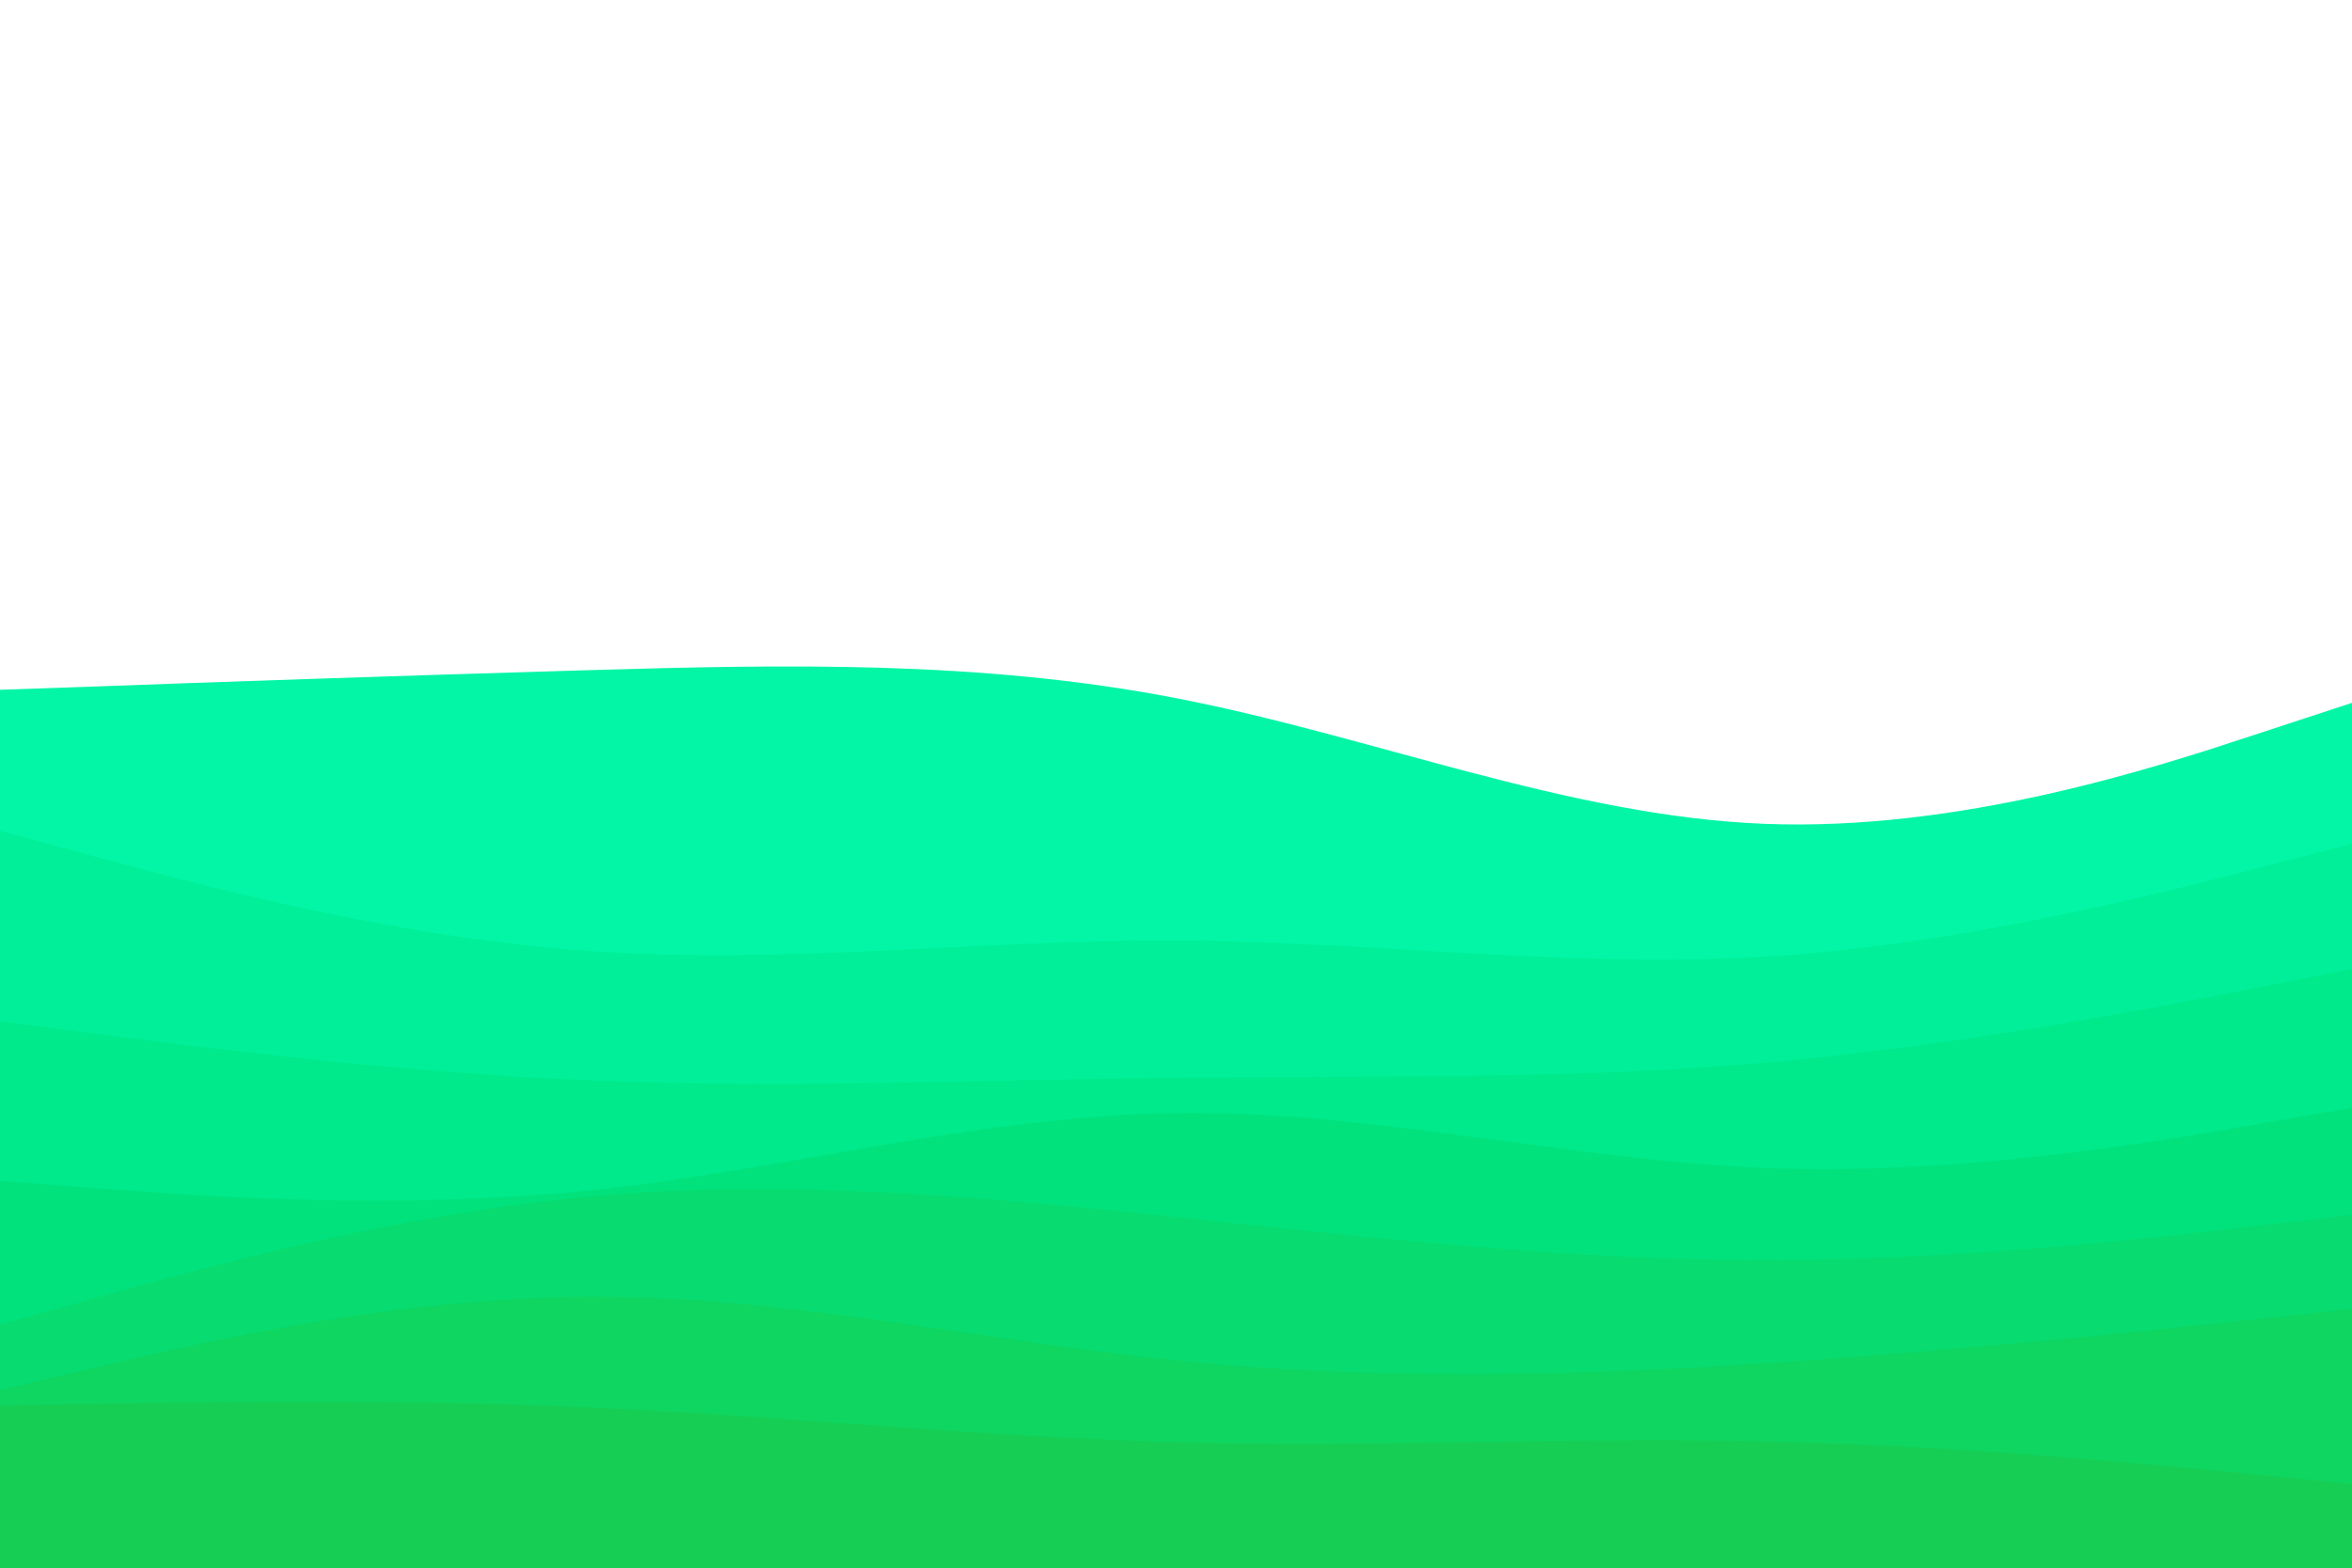
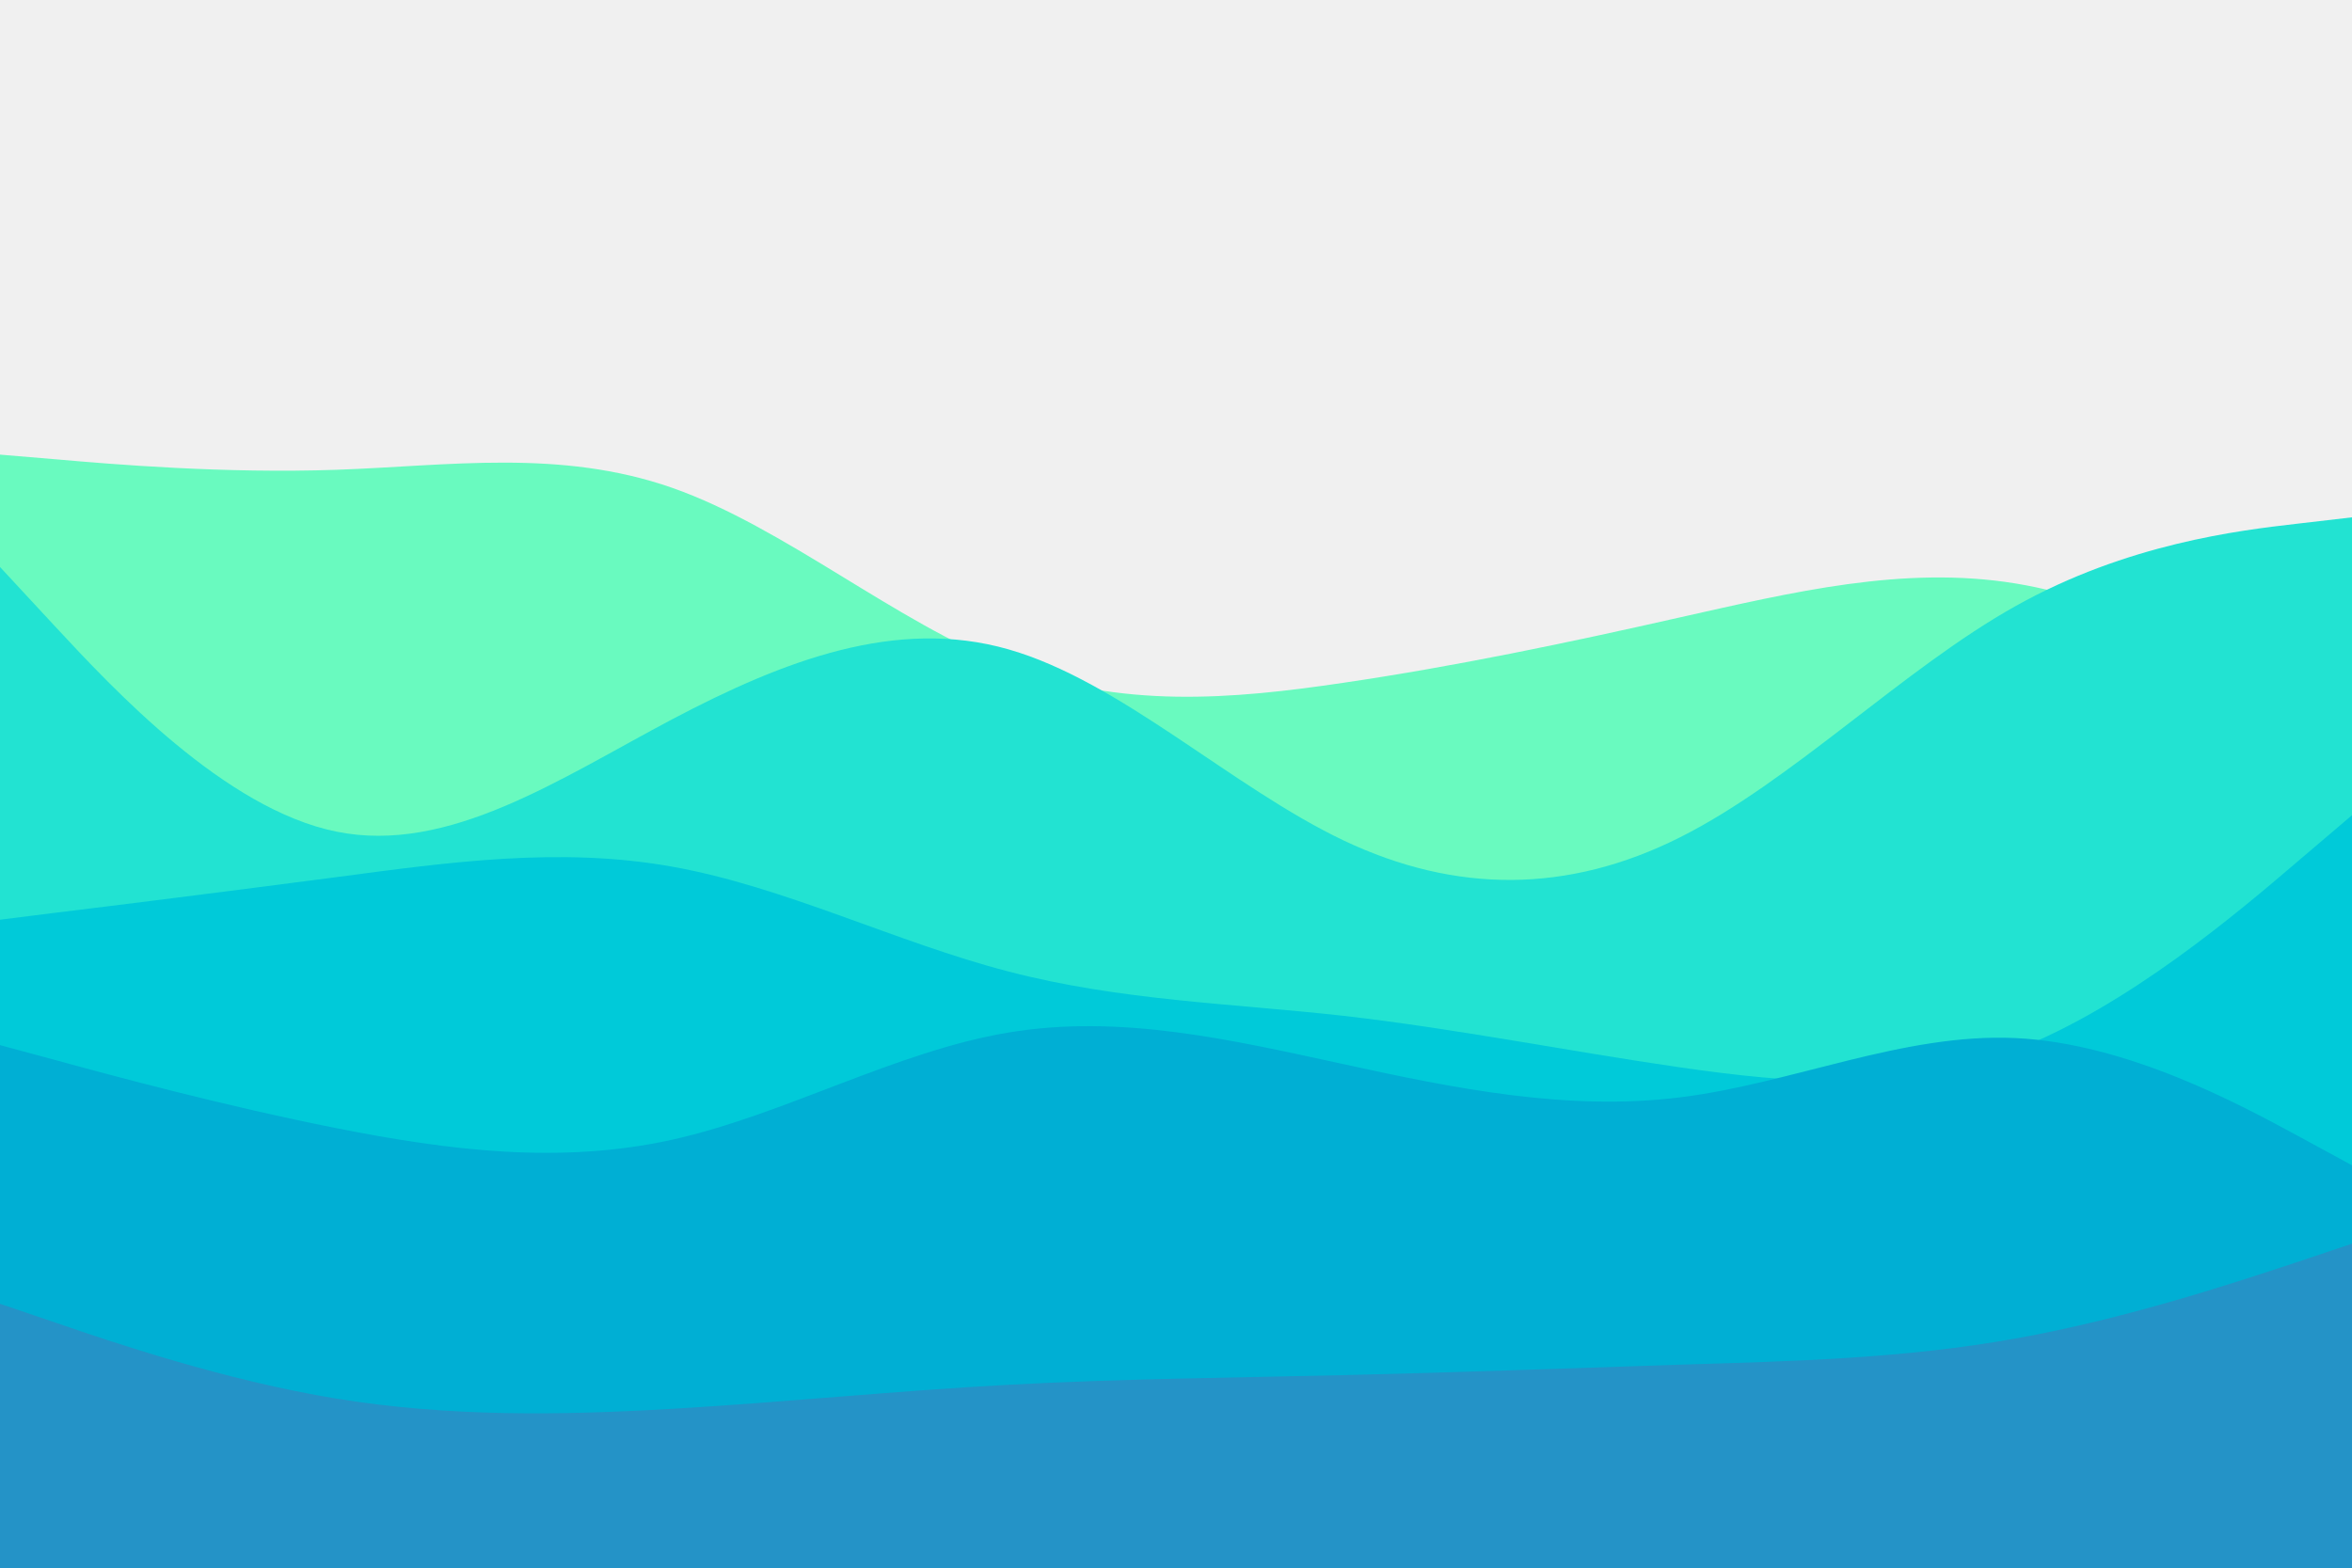
<svg xmlns="http://www.w3.org/2000/svg" id="visual" viewBox="0 0 900 600" width="900" height="600" version="1.1">
-   <rect x="0" y="0" width="900" height="600" fill="#FFFFFF" />
-   <path d="M0 264L37.5 262.7C75 261.3 150 258.7 225 256.5C300 254.3 375 252.7 450 267.2C525 281.7 600 312.3 675 315.3C750 318.3 825 293.7 862.5 281.3L900 269L900 601L862.5 601C825 601 750 601 675 601C600 601 525 601 450 601C375 601 300 601 225 601C150 601 75 601 37.5 601L0 601Z" fill="#02f6a5" />
-   <path d="M0 318L37.5 328.2C75 338.3 150 358.7 225 364C300 369.3 375 359.7 450 360C525 360.3 600 370.7 675 366.2C750 361.7 825 342.3 862.5 332.7L900 323L900 601L862.5 601C825 601 750 601 675 601C600 601 525 601 450 601C375 601 300 601 225 601C150 601 75 601 37.5 601L0 601Z" fill="#00ef98" />
-   <path d="M0 391L37.5 395.8C75 400.7 150 410.3 225 413.5C300 416.7 375 413.3 450 412.5C525 411.7 600 413.3 675 406.8C750 400.3 825 385.7 862.5 378.3L900 371L900 601L862.5 601C825 601 750 601 675 601C600 601 525 601 450 601C375 601 300 601 225 601C150 601 75 601 37.5 601L0 601Z" fill="#00e98a" />
-   <path d="M0 452L37.5 454.8C75 457.7 150 463.3 225 455.7C300 448 375 427 450 426C525 425 600 444 675 447C750 450 825 437 862.5 430.5L900 424L900 601L862.5 601C825 601 750 601 675 601C600 601 525 601 450 601C375 601 300 601 225 601C150 601 75 601 37.5 601L0 601Z" fill="#01e27d" />
-   <path d="M0 507L37.5 496.5C75 486 150 465 225 458C300 451 375 458 450 465.8C525 473.7 600 482.3 675 482.3C750 482.3 825 473.7 862.5 469.3L900 465L900 601L862.5 601C825 601 750 601 675 601C600 601 525 601 450 601C375 601 300 601 225 601C150 601 75 601 37.5 601L0 601Z" fill="#08db6f" />
-   <path d="M0 532L37.5 523.2C75 514.3 150 496.7 225 496.3C300 496 375 513 450 520.7C525 528.3 600 526.7 675 521.8C750 517 825 509 862.5 505L900 501L900 601L862.5 601C825 601 750 601 675 601C600 601 525 601 450 601C375 601 300 601 225 601C150 601 75 601 37.5 601L0 601Z" fill="#0fd561" />
-   <path d="M0 538L37.5 537.3C75 536.7 150 535.3 225 538.7C300 542 375 550 450 552C525 554 600 550 675 551.7C750 553.3 825 560.7 862.5 564.3L900 568L900 601L862.5 601C825 601 750 601 675 601C600 601 525 601 450 601C375 601 300 601 225 601C150 601 75 601 37.5 601L0 601Z" fill="#16ce53" />
+   <path d="M0 174L21.5 175.8C43 177.7 86 181.3 128.8 179.8C171.7 178.3 214.3 171.7 257.2 186.7C300 201.7 343 238.3 385.8 254.8C428.7 271.3 471.3 267.7 514.2 261.3C557 255 600 246 642.8 236.3C685.7 226.7 728.3 216.3 771.2 223.3C814 230.3 857 254.7 878.5 266.8L900 279L900 601L878.5 601C857 601 814 601 771.2 601C728.3 601 685.7 601 642.8 601C600 601 557 601 514.2 601C471.3 601 428.7 601 385.8 601C343 601 300 601 257.2 601C214.3 601 171.7 601 128.8 601C86 601 43 601 21.5 601L0 601Z" fill="#69fabf" />
+   <path d="M0 217L21.5 240.2C43 263.3 86 309.7 128.8 318.3C171.7 327 214.3 298 257.2 275.3C300 252.7 343 236.3 385.8 248.5C428.7 260.7 471.3 301.3 514.2 321.7C557 342 600 342 642.8 320.5C685.7 299 728.3 256 771.2 232C814 208 857 203 878.5 200.5L900 198L900 601L878.5 601C857 601 814 601 771.2 601C728.3 601 685.7 601 642.8 601C600 601 557 601 514.2 601C471.3 601 428.7 601 385.8 601C343 601 300 601 257.2 601C214.3 601 171.7 601 128.8 601C86 601 43 601 21.5 601L0 601Z" fill="#22e3d2" />
+   <path d="M0 352L21.5 349.3C43 346.7 86 341.3 128.8 335.7C171.7 330 214.3 324 257.2 331.7C300 339.3 343 360.7 385.8 371.8C428.7 383 471.3 384 514.2 388.8C557 393.7 600 402.3 642.8 408.5C685.7 414.7 728.3 418.3 771.2 401.8C814 385.3 857 348.7 878.5 330.3L900 312L900 601L878.5 601C857 601 814 601 771.2 601C728.3 601 685.7 601 642.8 601C600 601 557 601 514.2 601C471.3 601 428.7 601 385.8 601C343 601 300 601 257.2 601C214.3 601 171.7 601 128.8 601C86 601 43 601 21.5 601L0 601Z" fill="#00cad9" />
+   <path d="M0 400L21.5 405.8C43 411.7 86 423.3 128.8 431.8C171.7 440.3 214.3 445.7 257.2 436.2C300 426.7 343 402.3 385.8 395.2C428.7 388 471.3 398 514.2 407.3C557 416.7 600 425.3 642.8 420C685.7 414.7 728.3 395.3 771.2 397.3C814 399.3 857 422.7 878.5 434.3L900 446L900 601L878.5 601C857 601 814 601 771.2 601C728.3 601 685.7 601 642.8 601C600 601 557 601 514.2 601C471.3 601 428.7 601 385.8 601C343 601 300 601 257.2 601C214.3 601 171.7 601 128.8 601C86 601 43 601 21.5 601L0 601Z" fill="#00afd4" />
+   <path d="M0 499L21.5 506.3C43 513.7 86 528.3 128.8 535.3C171.7 542.3 214.3 541.7 257.2 539.2C300 536.7 343 532.3 385.8 530C428.7 527.7 471.3 527.3 514.2 526.3C557 525.3 600 523.7 642.8 522.3C685.7 521 728.3 520 771.2 512.3C814 504.7 857 490.3 878.5 483.2L900 476L900 601L878.5 601C857 601 814 601 771.2 601C728.3 601 685.7 601 642.8 601C600 601 557 601 514.2 601C471.3 601 428.7 601 385.8 601C343 601 300 601 257.2 601C214.3 601 171.7 601 128.8 601C86 601 43 601 21.5 601L0 601Z" fill="#2493c7" />
</svg>
